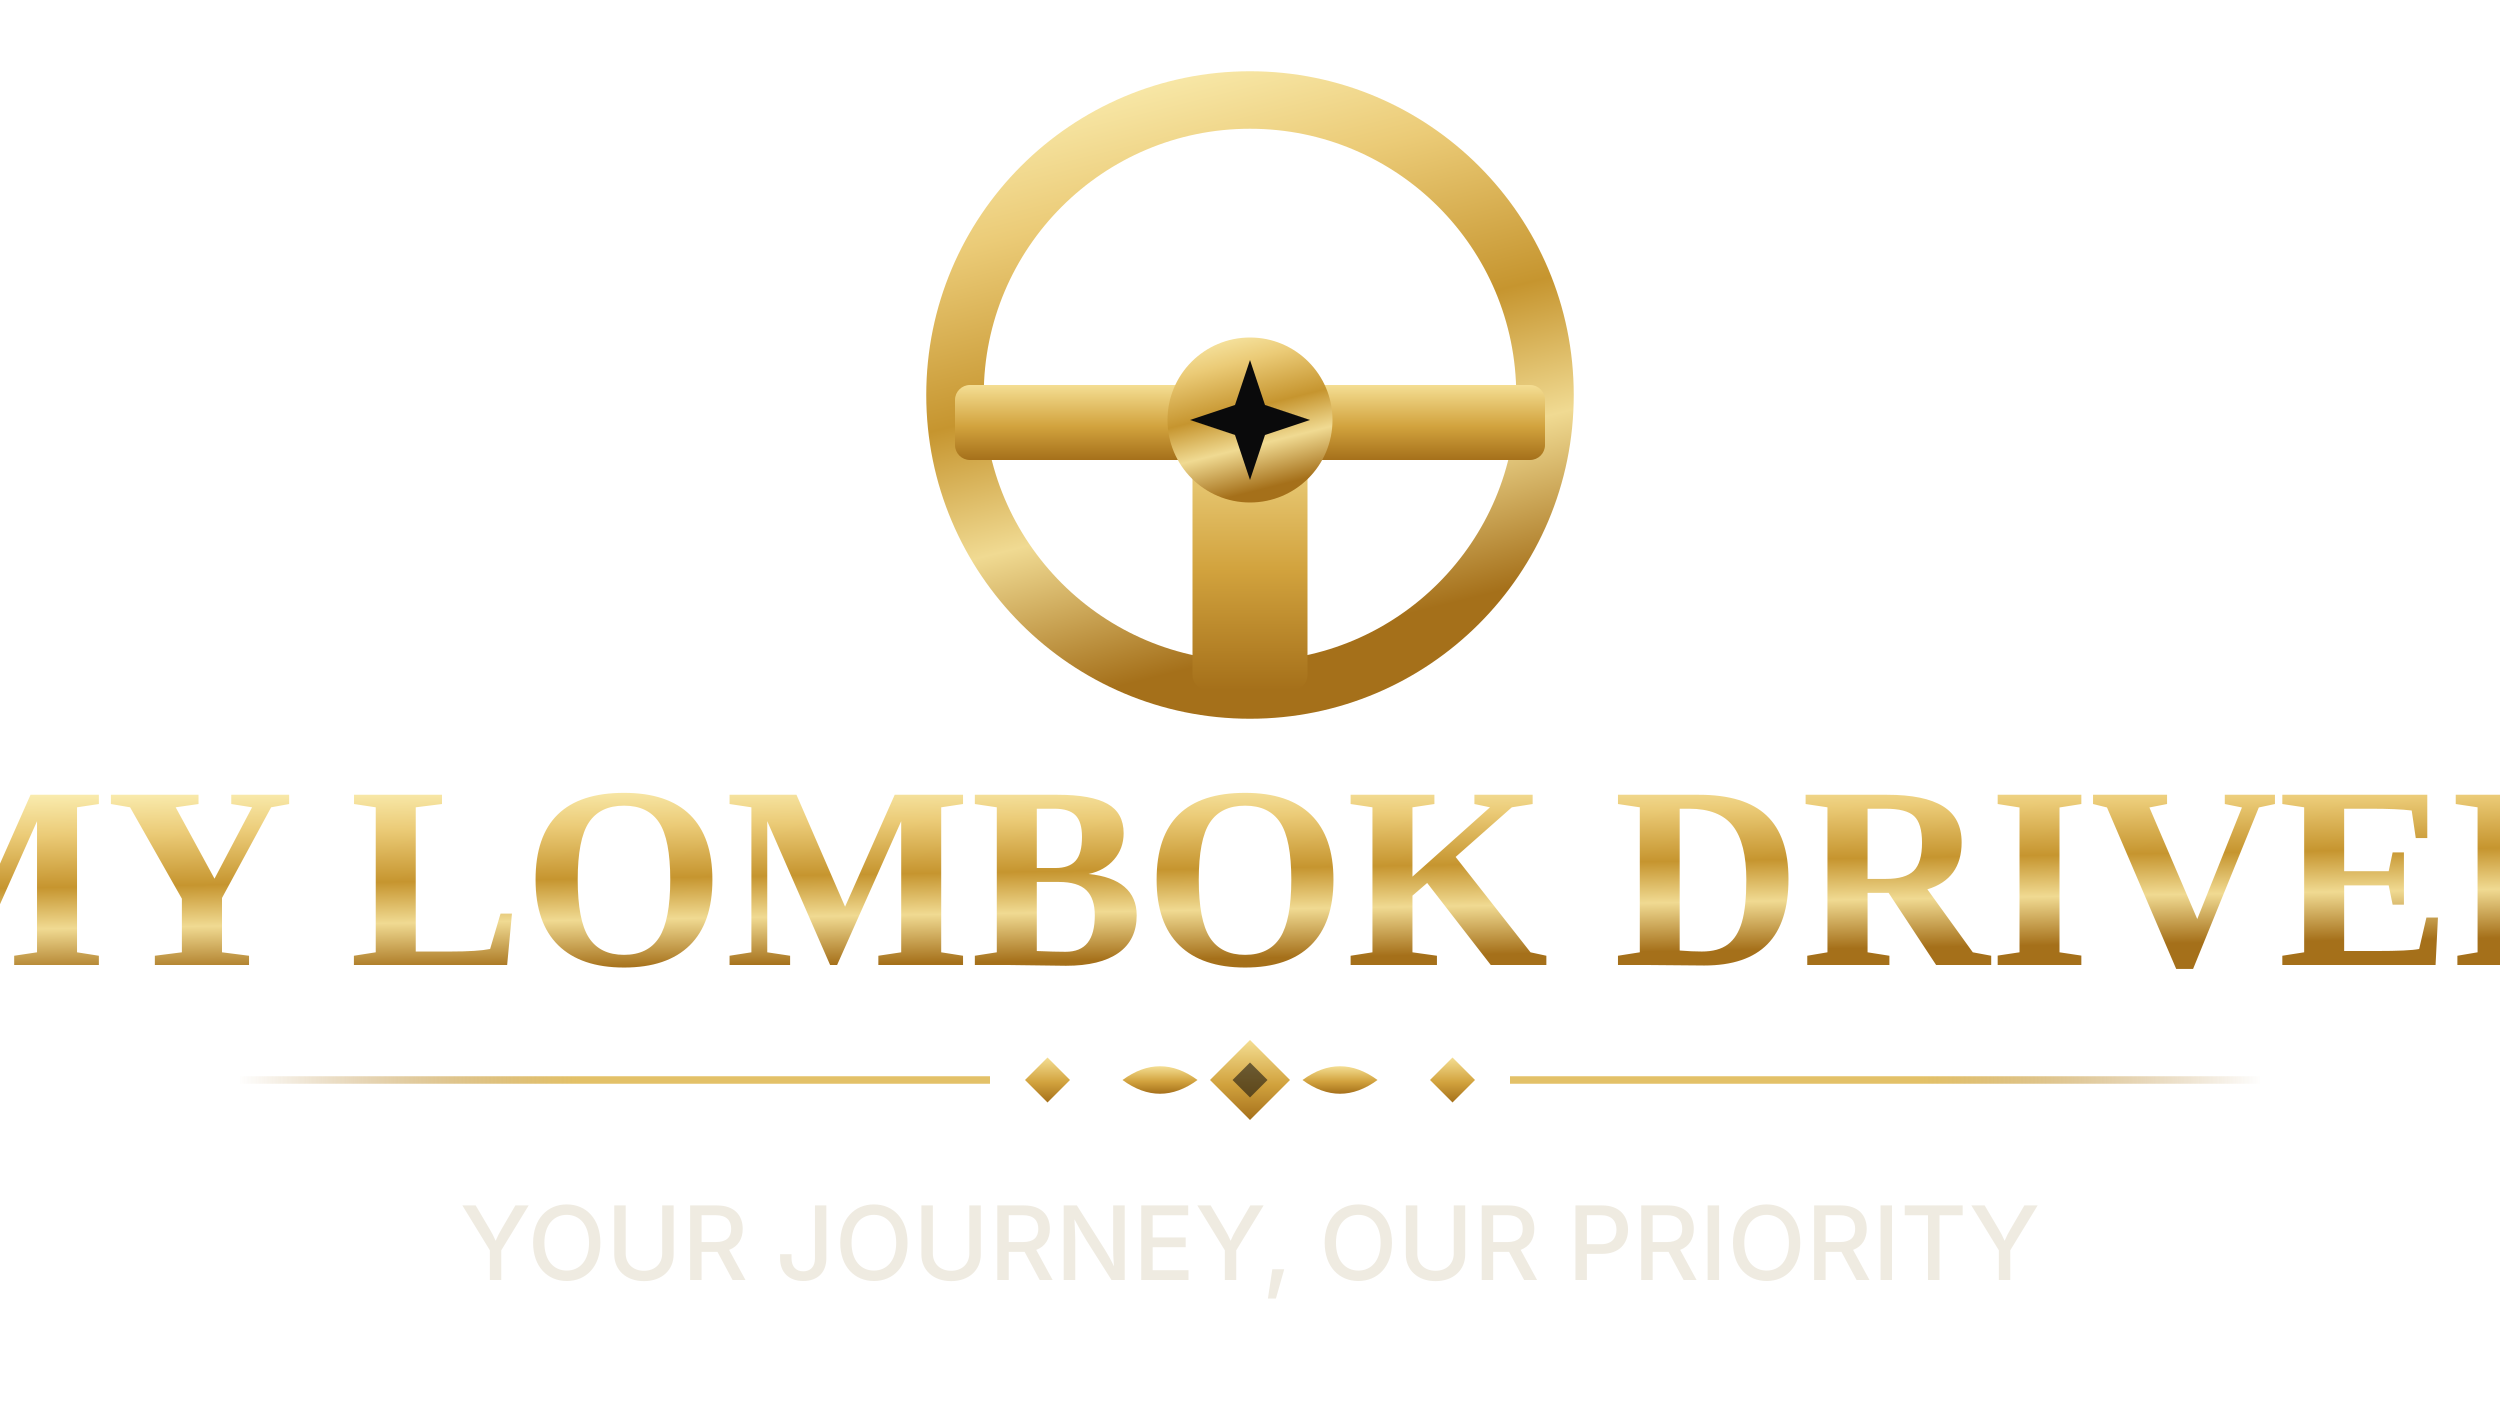
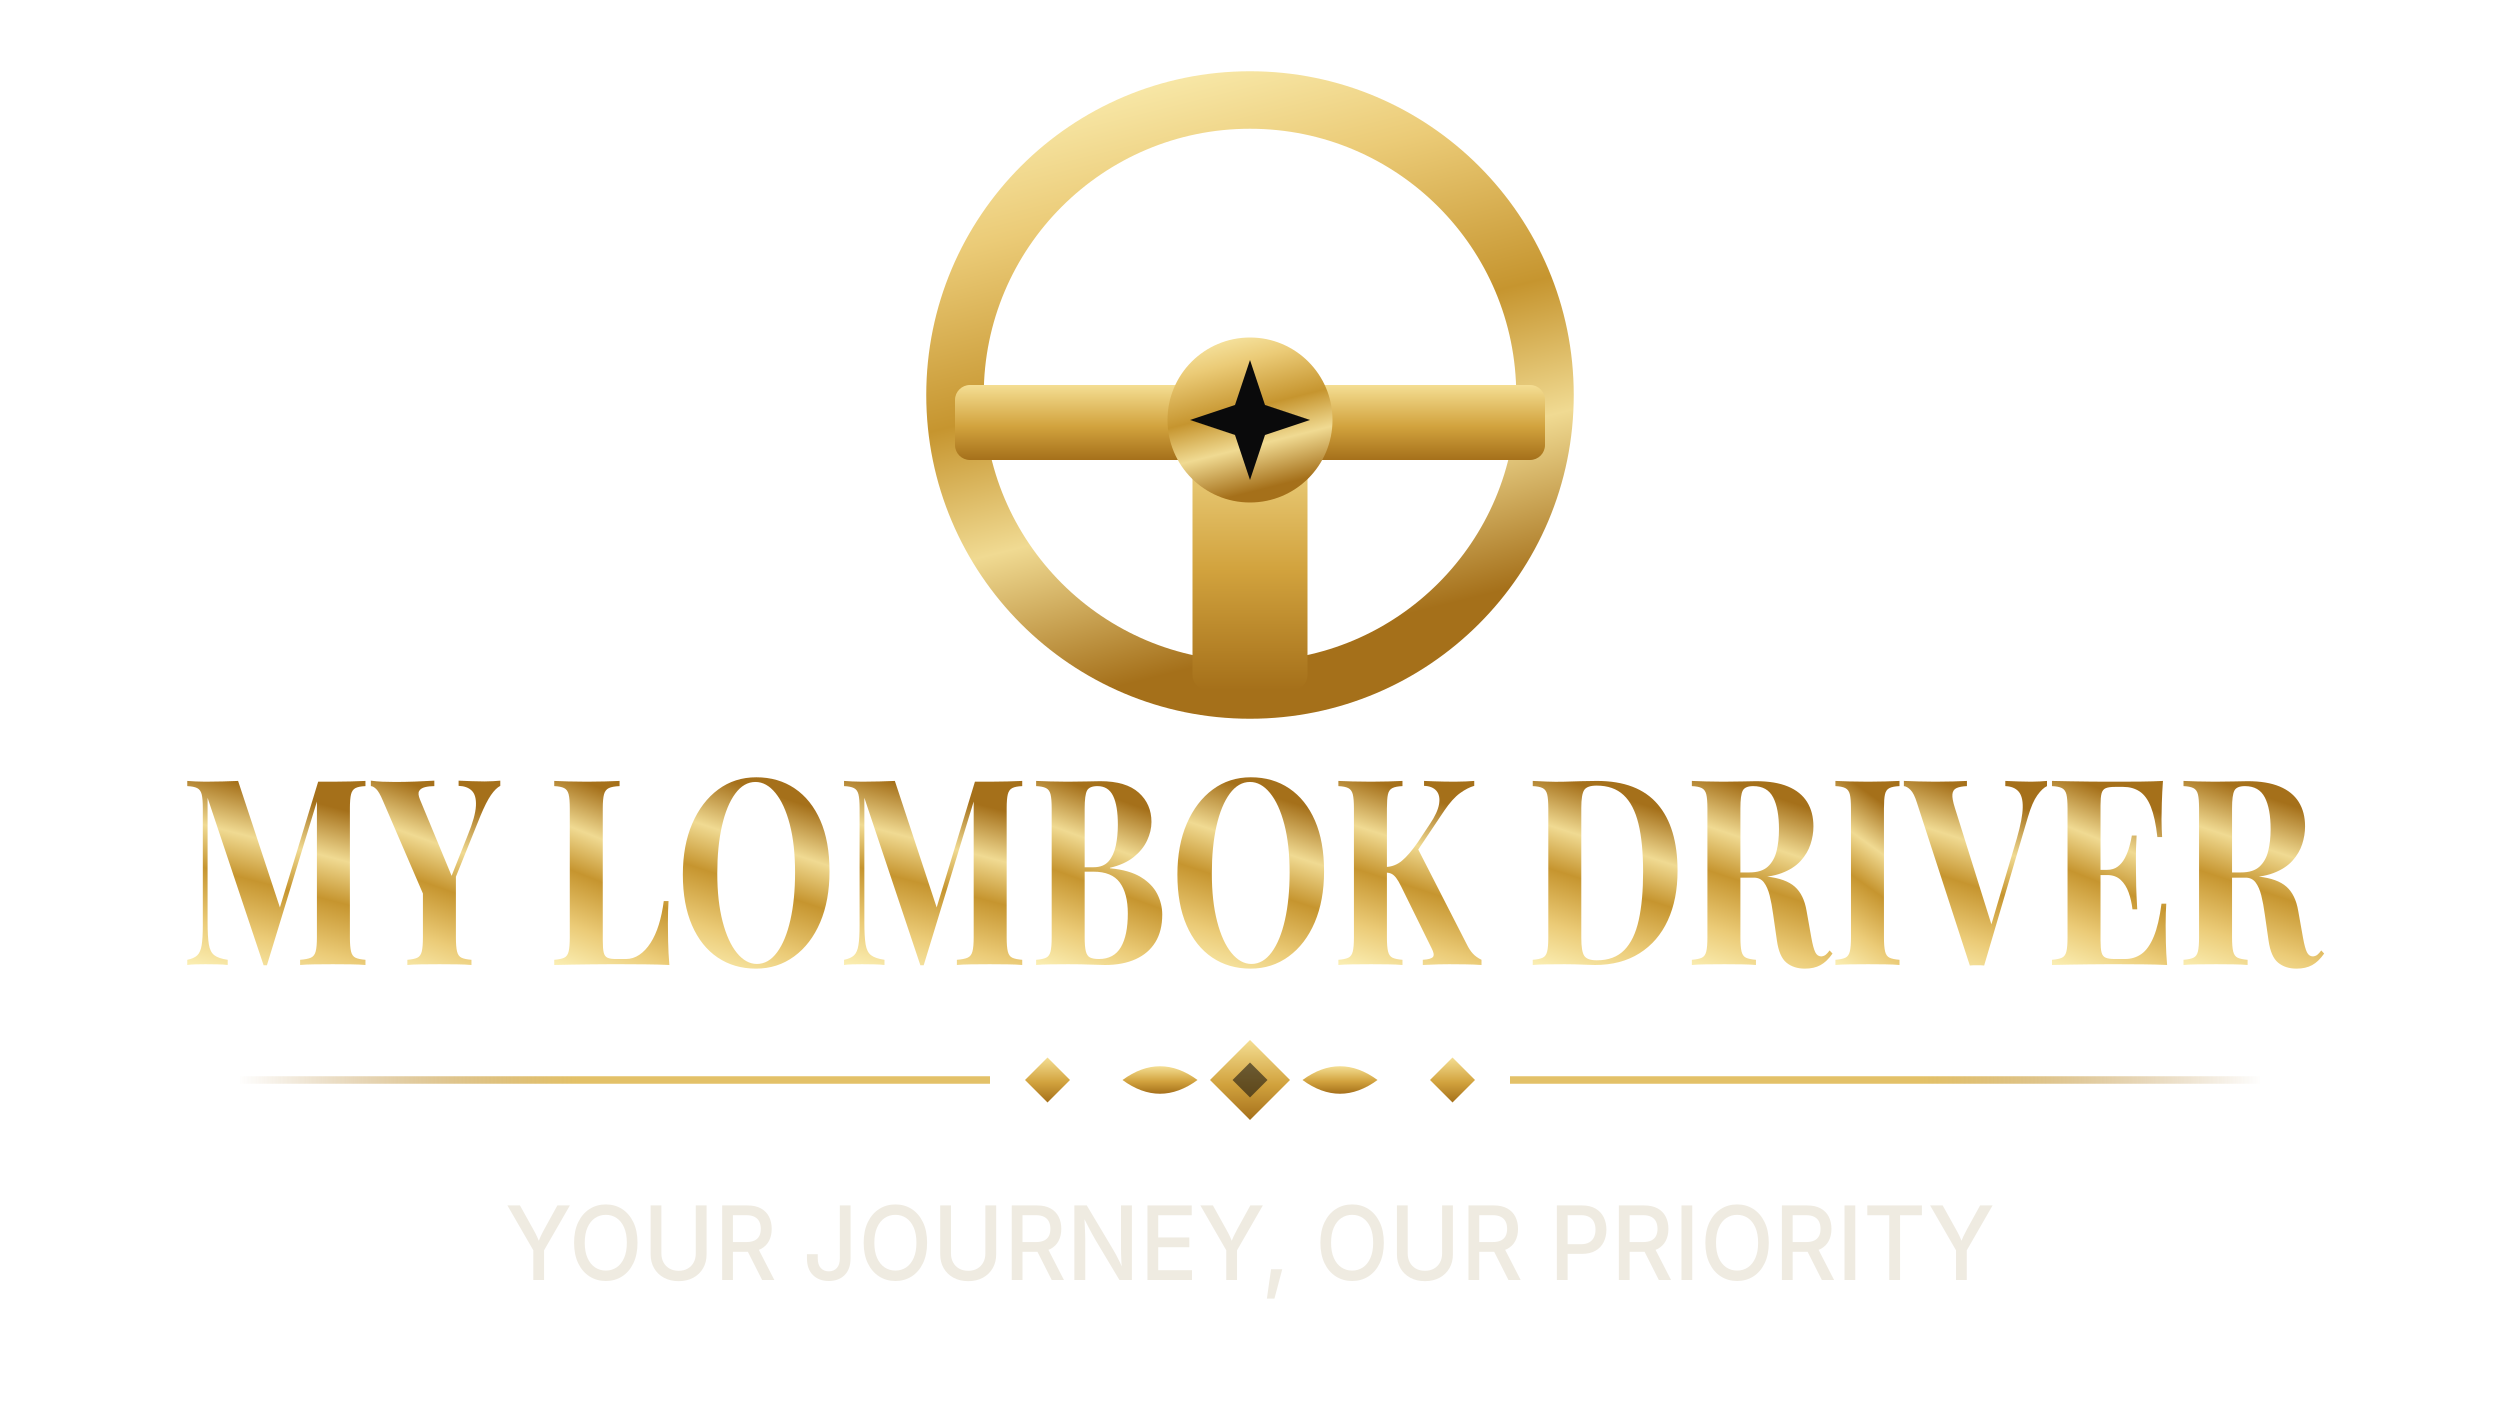
<svg xmlns="http://www.w3.org/2000/svg" viewBox="0 0 1000 566" width="1000" height="566" role="img" aria-label="My Lombok Driver — Your journey, our priority">
  <defs>
    <linearGradient id="lkGold" x1="0" y1="0" x2="0.25" y2="1">
      <stop offset="0%" stop-color="#FBEFB4" />
      <stop offset="24%" stop-color="#EBCB77" />
      <stop offset="52%" stop-color="#C6952F" />
      <stop offset="74%" stop-color="#F0DA92" />
      <stop offset="100%" stop-color="#A5701A" />
    </linearGradient>
    <linearGradient id="lkGoldFlat" x1="0" y1="0" x2="0" y2="1">
      <stop offset="0%" stop-color="#F4DE93" />
      <stop offset="55%" stop-color="#D2A33E" />
      <stop offset="100%" stop-color="#A5701A" />
    </linearGradient>
    <linearGradient id="lkRule" x1="0" y1="0" x2="1" y2="0">
      <stop offset="0%" stop-color="#A5701A" stop-opacity="0" />
      <stop offset="45%" stop-color="#E3C168" stop-opacity="1" />
      <stop offset="100%" stop-color="#E3C168" stop-opacity="1" />
    </linearGradient>
    <linearGradient id="lkRuleR" x1="0" y1="0" x2="1" y2="0">
      <stop offset="0%" stop-color="#E3C168" stop-opacity="1" />
      <stop offset="55%" stop-color="#E3C168" stop-opacity="1" />
      <stop offset="100%" stop-color="#A5701A" stop-opacity="0" />
    </linearGradient>
  </defs>
  <g transform="translate(500 158)">
    <circle cx="0" cy="0" r="118" fill="none" stroke="url(#lkGold)" stroke-width="23" />
    <path d="M -112 -4 h 224 a 6 6 0 0 1 6 6 v 18 a 6 6 0 0 1 -6 6 h -224 a 6 6 0 0 1 -6 -6 v -18 a 6 6 0 0 1 6 -6 Z" fill="url(#lkGoldFlat)" />
    <path d="M -17 10 h 34 a 6 6 0 0 1 6 6 v 96 a 6 6 0 0 1 -6 6 h -34 a 6 6 0 0 1 -6 -6 v -96 a 6 6 0 0 1 6 -6 Z" fill="url(#lkGoldFlat)" />
    <circle cx="0" cy="10" r="33" fill="url(#lkGold)" />
    <path d="M 0 -14 L 6 4 L 24 10 L 6 16 L 0 34 L -6 16 L -24 10 L -6 4 Z" fill="#0A0A0B" />
  </g>
-   <text x="500" y="386" text-anchor="middle" textLength="856" lengthAdjust="spacingAndGlyphs" font-family="'Playfair Display', 'Georgia', 'Times New Roman', serif" font-size="104" font-weight="700" fill="url(#lkGold)">MY LOMBOK DRIVER</text>
+   <g fill="url(#lkGold)">
+     <path transform="translate(72,386) scale(0.082978,-0.104)" d="M894 708V688Q862 687 846.0 680.5Q830 674 824.5 656.5Q819 639 819 602V106Q819 70 824.5 52.0Q830 34 846.0 28.0Q862 22 894 20V0Q866 2 823.5 2.5Q781 3 737 3Q689 3 647.0 2.5Q605 2 579 0V20Q613 22 630.5 28.0Q648 34 654.0 52.0Q660 70 660 106V647H667L419 -1H403L133 643V164Q133 109 139.0 79.5Q145 50 165.5 37.5Q186 25 230 20V0Q211 2 180.0 2.5Q149 3 122 3Q99 3 75.0 2.5Q51 2 35 0V20Q67 25 83.0 37.0Q99 49 104.5 76.5Q110 104 110 152V602Q110 639 104.5 656.5Q99 674 82.5 680.5Q66 687 35 688V708Q51 707 75.0 706.0Q99 705 122 705Q165 705 206.5 706.0Q248 707 280 708L490 201L465 178L666 705Q683 705 701.0 705.0Q719 705 737 705Q781 705 823.5 706.0Q866 707 894 708Z" />
+     <path transform="translate(148.9205,386) scale(0.082978,-0.104)" d="M617 709V689Q595 680 572.0 653.5Q549 627 521 573L332 199H285L51 632Q33 666 18.5 677.0Q4 688 -7 688V709Q20 706 48.5 705.0Q77 704 111 704Q155 704 206.0 705.5Q257 707 299 709V688Q274 688 254.0 684.0Q234 680 226.0 669.5Q218 659 230 636L388 332L357 292L460 499Q497 571 499.5 612.0Q502 653 479.5 670.5Q457 688 416 689V709Q450 708 480.0 707.0Q510 706 541 706Q563 706 582.5 707.0Q602 708 617 709ZM403 357V106Q403 70 408.5 52.0Q414 34 430.0 28.0Q446 22 478 20V0Q451 2 408.5 2.5Q366 3 324 3Q277 3 235.0 2.5Q193 2 169 0V20Q201 22 217.0 28.0Q233 34 238.5 52.0Q244 70 244 106V311L331 249Z" />
+     <path transform="translate(218.8709,386) scale(0.082978,-0.104)" d="M349 708V688Q315 687 297.5 680.5Q280 674 274.0 656.5Q268 639 268 602V94Q268 63 272.5 48.0Q277 33 290.5 28.0Q304 23 331 23H380Q414 23 444.0 39.0Q474 55 498.0 84.5Q522 114 538.0 155.0Q554 196 562 246H585Q582 212 582 158Q582 135 583.0 91.0Q584 47 589 0Q538 2 474.0 2.5Q410 3 360 3Q335 3 296.0 3.0Q257 3 212.0 2.5Q167 2 121.0 1.5Q75 1 34 0V20Q66 22 82.0 28.0Q98 34 103.5 52.0Q109 70 109 106V602Q109 639 103.5 656.5Q98 674 81.5 680.5Q65 687 34 688V708Q59 707 101.5 706.0Q144 705 192 705Q236 705 278.5 706.0Q321 707 349 708Z" />
+     <path transform="translate(269.5704,386) scale(0.082978,-0.104)" d="M397 722Q503 722 582.5 679.0Q662 636 706.0 555.5Q750 475 750 360Q750 248 705.0 164.0Q660 80 579.5 33.0Q499 -14 396 -14Q290 -14 210.5 29.0Q131 72 87.0 153.0Q43 234 43 348Q43 460 88.5 544.0Q134 628 213.5 675.0Q293 722 397 722ZM393 704Q337 704 295.5 659.0Q254 614 231.5 535.0Q209 456 209 352Q209 246 234.5 167.5Q260 89 303.5 46.5Q347 4 400 4Q456 4 497.5 49.0Q539 94 561.5 173.5Q584 253 584 356Q584 463 558.5 541.0Q533 619 489.5 661.5Q446 704 393 704Z" />
+     <path transform="translate(334.708,386) scale(0.082978,-0.104)" d="M894 708V688Q862 687 846.0 680.5Q830 674 824.5 656.5Q819 639 819 602V106Q819 70 824.5 52.0Q830 34 846.0 28.0Q862 22 894 20V0Q866 2 823.5 2.5Q781 3 737 3Q689 3 647.0 2.5Q605 2 579 0V20Q613 22 630.5 28.0Q648 34 654.0 52.0Q660 70 660 106V647H667L419 -1H403L133 643V164Q133 109 139.0 79.5Q145 50 165.5 37.5Q186 25 230 20V0Q211 2 180.0 2.5Q149 3 122 3Q99 3 75.0 2.5Q51 2 35 0V20Q67 25 83.0 37.0Q99 49 104.5 76.5Q110 104 110 152V602Q110 639 104.5 656.5Q99 674 82.5 680.5Q66 687 35 688V708Q51 707 75.0 706.0Q99 705 122 705Q165 705 206.5 706.0Q248 707 280 708L490 201L465 178L666 705Q683 705 701.0 705.0Q719 705 737 705Q781 705 823.5 706.0Q866 707 894 708Z" />
+     <path transform="translate(411.6285,386) scale(0.082978,-0.104)" d="M34 708Q60 707 102.0 706.0Q144 705 186 705Q234 705 279.0 706.0Q324 707 343 707Q467 707 528.5 663.0Q590 619 590 550Q590 515 569.0 479.0Q548 443 504.0 415.0Q460 387 390 374V372Q484 365 539.0 338.0Q594 311 618.0 273.0Q642 235 642 194Q642 131 609.0 88.0Q576 45 514.0 22.5Q452 0 366 0Q342 0 297.0 1.5Q252 3 188 3Q144 3 102.0 2.5Q60 2 34 0V20Q66 22 82.0 28.0Q98 34 103.5 52.0Q109 70 109 106V602Q109 639 103.5 656.5Q98 674 81.5 680.5Q65 687 34 688ZM330 688Q291 688 279.5 671.0Q268 654 268 602V106Q268 71 273.5 53.0Q279 35 293.5 29.0Q308 23 337 23Q409 23 442.5 68.5Q476 114 476 198Q476 275 437.5 317.0Q399 359 310 359H225Q225 359 225.0 367.5Q225 376 225 376H311Q358 376 383.0 398.5Q408 421 418.0 458.5Q428 496 428 539Q428 613 405.0 650.5Q382 688 330 688Z" />
+     <path transform="translate(467.3897,386) scale(0.082978,-0.104)" d="M397 722Q503 722 582.5 679.0Q662 636 706.0 555.5Q750 475 750 360Q750 248 705.0 164.0Q660 80 579.5 33.0Q499 -14 396 -14Q290 -14 210.5 29.0Q131 72 87.0 153.0Q43 234 43 348Q43 460 88.5 544.0Q134 628 213.5 675.0Q293 722 397 722ZM393 704Q337 704 295.5 659.0Q254 614 231.5 535.0Q209 456 209 352Q209 246 234.5 167.5Q260 89 303.5 46.5Q347 4 400 4Q456 4 497.5 49.0Q539 94 561.5 173.5Q584 253 584 356Q584 463 558.5 541.0Q533 619 489.5 661.5Q446 704 393 704Z" />
+     <path transform="translate(532.5273,386) scale(0.082978,-0.104)" d="M689 708V689Q657 682 620.5 661.0Q584 640 544 593L356 369L414 452L652 81Q666 58 682.0 44.0Q698 30 724 20V0Q689 2 646.0 2.5Q603 3 568 3Q547 3 517.0 2.5Q487 2 441 0V20Q482 22 490.5 31.5Q499 41 483 65L338 300Q324 323 313.0 334.5Q302 346 291.0 350.5Q280 355 262 356V377Q306 378 340.5 401.0Q375 424 416 471L475 542Q513 587 519.5 619.5Q526 652 506.5 670.0Q487 688 447 689V708Q472 707 494.5 706.5Q517 706 541.5 705.5Q566 705 595 705Q624 705 647.5 706.0Q671 707 689 708ZM343 708V688Q311 687 294.5 680.5Q278 674 273.0 656.5Q268 639 268 602V106Q268 70 273.5 52.0Q279 34 295.0 28.0Q311 22 343 20V0Q316 2 275.0 2.5Q234 3 192 3Q144 3 101.5 2.5Q59 2 34 0V20Q66 22 82.0 28.0Q98 34 103.5 52.0Q109 70 109 106V602Q109 639 103.5 656.5Q98 674 81.5 680.5Q65 687 34 688V708Q59 707 101.5 706.0Q144 705 192 705Q234 705 275.0 706.0Q316 707 343 708Z" />
+     <path transform="translate(610.2776,386) scale(0.082978,-0.104)" d="M343 708Q540 708 636.0 618.5Q732 529 732 362Q732 253 685.0 171.5Q638 90 548.5 45.0Q459 0 334 0Q318 0 292.0 1.0Q266 2 238.0 2.5Q210 3 188 3Q144 3 101.5 2.5Q59 2 34 0V20Q66 22 82.0 28.0Q98 34 103.5 52.0Q109 70 109 106V602Q109 639 103.5 656.5Q98 674 81.5 680.5Q65 687 34 688V708Q59 707 101.5 705.5Q144 704 186 705Q222 706 267.5 707.0Q313 708 343 708ZM342 690Q296 690 282.0 673.0Q268 656 268 604V104Q268 52 282.5 35.0Q297 18 343 18Q427 18 475.5 57.5Q524 97 545.0 173.0Q566 249 566 358Q566 470 543.5 543.5Q521 617 472.0 653.5Q423 690 342 690Z" />
+     <path transform="translate(673.9217,386) scale(0.082978,-0.104)" d="M34 708Q59 707 101.5 706.0Q144 705 186 705Q234 705 279.0 706.0Q324 707 343 707Q436 707 497.5 686.5Q559 666 589.5 627.0Q620 588 620 533Q620 499 606.0 464.5Q592 430 558.5 400.5Q525 371 467.0 353.5Q409 336 321 336H225V356H311Q370 356 400.5 378.5Q431 401 442.5 438.5Q454 476 454 522Q454 601 426.0 644.5Q398 688 330 688Q291 688 279.5 671.0Q268 654 268 602V106Q268 70 273.5 52.0Q279 34 295.0 28.0Q311 22 343 20V0Q316 2 275.0 2.5Q234 3 192 3Q144 3 101.5 2.5Q59 2 34 0V20Q66 22 82.0 28.0Q98 34 103.5 52.0Q109 70 109 106V602Q109 639 103.5 656.5Q98 674 81.5 680.5Q65 687 34 688ZM223 353Q266 352 297.5 349.0Q329 346 353.0 343.5Q377 341 396 340Q487 332 530.5 301.0Q574 270 587 208L610 105Q619 65 629.0 49.0Q639 33 658 33Q671 34 679.5 39.5Q688 45 698 56L712 44Q685 13 654.0 -0.5Q623 -14 579 -14Q525 -14 490.0 9.0Q455 32 444 94L426 194Q419 236 409.0 267.5Q399 299 381.5 317.5Q364 336 333 336H225Z" />
+     <path transform="translate(731.3424,386) scale(0.082978,-0.104)" d="M343 708V688Q311 687 294.5 680.5Q278 674 273.0 656.5Q268 639 268 602V106Q268 70 273.5 52.0Q279 34 295.0 28.0Q311 22 343 20V0Q316 2 275.0 2.5Q234 3 192 3Q143 3 101.5 2.5Q60 2 34 0V20Q66 22 82.0 28.0Q98 34 103.5 52.0Q109 70 109 106V602Q109 639 103.5 656.5Q98 674 81.5 680.5Q65 687 34 688V708Q60 707 101.5 706.0Q143 705 192 705Q234 705 275.0 706.0Q316 707 343 708Z" />
+     <path transform="translate(762.5421,386) scale(0.082978,-0.104)" d="M678 708V688Q656 680 631.5 653.0Q607 626 586 569L375 -2Q367 -1 358.0 -1.0Q349 -1 340 -1Q332 -1 323.0 -1.0Q314 -1 306 -2L51 624Q37 660 20.0 673.5Q3 687 -12 688V708Q18 707 58.5 706.0Q99 705 140 705Q186 705 226.5 706.0Q267 707 292 708V688Q260 687 242.0 680.5Q224 674 222.0 656.5Q220 639 234 604L416 141L395 116L533 488Q560 563 561.0 606.0Q562 649 540.0 668.0Q518 687 477 688V708Q511 707 541.0 706.0Q571 705 602 705Q624 705 643.5 706.0Q663 707 678 708Z" />
+     <path transform="translate(817.9713,386) scale(0.082978,-0.104)" d="M569 708Q565 664 563.5 623.0Q562 582 562 560Q562 540 563.0 522.0Q564 504 565 492H542Q532 565 511.0 607.5Q490 650 456.5 667.5Q423 685 378 685H337Q308 685 293.0 680.0Q278 675 273.0 660.0Q268 645 268 614V94Q268 63 273.0 48.0Q278 33 293.0 28.0Q308 23 337 23H386Q431 23 465.5 42.5Q500 62 524.5 109.0Q549 156 562 236H585Q582 204 582 152Q582 129 583.0 87.0Q584 45 589 0Q538 2 474.0 2.5Q410 3 360 3Q335 3 296.0 3.0Q257 3 212.0 2.5Q167 2 121.0 1.5Q75 1 34 0V20Q66 22 82.0 28.0Q98 34 103.5 52.0Q109 70 109 106V602Q109 639 103.5 656.5Q98 674 81.5 680.5Q65 687 34 688V708Q75 707 121.0 706.5Q167 706 212.0 705.5Q257 705 296.0 705.0Q335 705 360 705Q406 705 464.5 705.5Q523 706 569 708ZM413 366Q413 366 413.0 356.0Q413 346 413 346H238Q238 346 238.0 356.0Q238 366 238 366ZM442 498Q438 441 438.5 411.0Q439 381 439 356Q439 331 440.0 301.0Q441 271 445 214H422Q417 249 403.5 279.0Q390 309 365.0 327.5Q340 346 300 346V366Q330 366 351.0 378.5Q372 391 385.5 411.5Q399 432 407.0 455.0Q415 478 419 498Z" />
+     <path transform="translate(870.5793,386) scale(0.082978,-0.104)" d="M34 708Q59 707 101.5 706.0Q144 705 186 705Q234 705 279.0 706.0Q324 707 343 707Q436 707 497.5 686.5Q559 666 589.5 627.0Q620 588 620 533Q620 499 606.0 464.5Q592 430 558.5 400.5Q525 371 467.0 353.5Q409 336 321 336H225V356H311Q370 356 400.5 378.5Q431 401 442.5 438.5Q454 476 454 522Q454 601 426.0 644.5Q398 688 330 688Q291 688 279.5 671.0Q268 654 268 602V106Q268 70 273.5 52.0Q279 34 295.0 28.0Q311 22 343 20V0Q316 2 275.0 2.5Q234 3 192 3Q144 3 101.5 2.5Q59 2 34 0V20Q66 22 82.0 28.0Q98 34 103.5 52.0Q109 70 109 106V602Q109 639 103.5 656.5Q98 674 81.5 680.5Q65 687 34 688ZM223 353Q266 352 297.5 349.0Q329 346 353.0 343.5Q377 341 396 340Q487 332 530.5 301.0Q574 270 587 208L610 105Q619 65 629.0 49.0Q639 33 658 33Q671 34 679.5 39.5Q688 45 698 56L712 44Q685 13 654.0 -0.5Q623 -14 579 -14Q525 -14 490.0 9.0Q455 32 444 94L426 194Q419 236 409.0 267.5Q399 299 381.5 317.5Q364 336 333 336H225Z" />
+   </g>
  <g transform="translate(0 432)">
    <rect x="96" y="-1.5" width="300" height="3" fill="url(#lkRule)" />
    <rect x="604" y="-1.5" width="300" height="3" fill="url(#lkRuleR)" />
    <g fill="url(#lkGoldFlat)">
      <path d="M 410 0 l 9 -9 l 9 9 l -9 9 Z" />
      <path d="M 572 0 l 9 -9 l 9 9 l -9 9 Z" />
      <path d="M 449 0 q 15 -11 30 0 q -15 11 -30 0 Z" />
      <path d="M 521 0 q 15 -11 30 0 q -15 11 -30 0 Z" />
      <path d="M 500 -16 l 16 16 l -16 16 l -16 -16 Z" />
    </g>
    <path d="M 500 -7 l 7 7 l -7 7 l -7 -7 Z" fill="#0A0A0B" opacity="0.55" />
  </g>
-   <text x="500" y="512" text-anchor="middle" textLength="596" lengthAdjust="spacingAndGlyphs" font-family="'Inter', -apple-system, 'Segoe UI', 'Helvetica Neue', Arial, sans-serif" font-size="41" font-weight="500" fill="#EFEBE1">YOUR JOURNEY, OUR PRIORITY</text>
+   <g fill="#EFEBE1">
+     <path transform="translate(202,512) scale(0.018875,-0.02002)" d="M600 0V593L51 1490H317L597 1015Q644 937 679.5 865.0Q715 793 753 687H680Q718 795 753.5 867.5Q789 940 833 1015L1110 1490H1375L828 593V0Z" />
+     <path transform="translate(227.5003,512) scale(0.018875,-0.02002)" d="M786 -20Q593 -20 440.5 71.5Q288 163 200.5 334.5Q113 506 113 744Q113 983 200.5 1154.5Q288 1326 440.5 1418.0Q593 1510 786 1510Q979 1510 1130.5 1418.0Q1282 1326 1369.5 1154.5Q1457 983 1457 744Q1457 506 1369.5 334.5Q1282 163 1130.5 71.5Q979 -20 786 -20ZM786 188Q913 188 1013.5 251.5Q1114 315 1172.5 439.5Q1231 564 1231 744Q1231 926 1172.5 1050.5Q1114 1175 1013.5 1238.5Q913 1302 786 1302Q658 1302 557.0 1238.0Q456 1174 397.5 1049.5Q339 925 339 744Q339 564 397.5 440.0Q456 316 557.0 252.0Q658 188 786 188Z" />
+     <path transform="translate(257.1342,512) scale(0.018875,-0.02002)" d="M759 -23Q580 -23 446.0 46.0Q312 115 238.5 235.5Q165 356 165 512V1490H393V531Q393 430 437.5 352.0Q482 274 564.0 229.0Q646 184 759 184Q871 184 952.5 229.0Q1034 274 1078.0 352.0Q1122 430 1122 531V1490H1351V512Q1351 356 1277.5 235.5Q1204 115 1070.5 46.0Q937 -23 759 -23Z" />
+     <path transform="translate(285.7488,512) scale(0.018875,-0.02002)" d="M165 0V1490H699Q871 1490 986.0 1430.5Q1101 1371 1158.0 1265.0Q1215 1159 1215 1022Q1215 884 1157.5 780.5Q1100 677 985.0 620.0Q870 563 697 563H296V758H675Q785 758 852.5 789.5Q920 821 952.0 880.0Q984 939 984 1022Q984 1106 952.0 1167.0Q920 1228 852.0 1261.5Q784 1295 673 1295H393V0ZM1012 0 651 673H904L1271 0Z" />
+     <path transform="translate(321.1018,512) scale(0.018875,-0.02002)" d="M552 -20Q344 -20 216.5 98.0Q89 216 89 433V516H318V432Q318 305 382.0 239.0Q446 173 552 173Q658 173 722.0 239.0Q786 305 786 432V1490H1013V434Q1013 216 887.0 98.0Q761 -20 552 -20Z" />
+     <path transform="translate(343.3367,512) scale(0.018875,-0.02002)" d="M786 -20Q593 -20 440.5 71.5Q288 163 200.5 334.5Q113 506 113 744Q113 983 200.5 1154.5Q288 1326 440.5 1418.0Q593 1510 786 1510Q979 1510 1130.5 1418.0Q1282 1326 1369.5 1154.5Q1457 983 1457 744Q1457 506 1369.5 334.5Q1282 163 1130.5 71.5Q979 -20 786 -20ZM786 188Q913 188 1013.5 251.5Q1114 315 1172.5 439.5Q1231 564 1231 744Q1231 926 1172.5 1050.5Q1114 1175 1013.5 1238.5Q913 1302 786 1302Q658 1302 557.0 1238.0Q456 1174 397.5 1049.5Q339 925 339 744Q339 564 397.5 440.0Q456 316 557.0 252.0Q658 188 786 188Z" />
+     <path transform="translate(372.9706,512) scale(0.018875,-0.02002)" d="M759 -23Q580 -23 446.0 46.0Q312 115 238.5 235.5Q165 356 165 512V1490H393V531Q393 430 437.5 352.0Q482 274 564.0 229.0Q646 184 759 184Q871 184 952.5 229.0Q1034 274 1078.0 352.0Q1122 430 1122 531V1490H1351V512Q1351 356 1277.5 235.5Q1204 115 1070.5 46.0Q937 -23 759 -23Z" />
+     <path transform="translate(401.5853,512) scale(0.018875,-0.02002)" d="M165 0V1490H699Q871 1490 986.0 1430.5Q1101 1371 1158.0 1265.0Q1215 1159 1215 1022Q1215 884 1157.5 780.5Q1100 677 985.0 620.0Q870 563 697 563H296V758H675Q785 758 852.5 789.5Q920 821 952.0 880.0Q984 939 984 1022Q984 1106 952.0 1167.0Q920 1228 852.0 1261.5Q784 1295 673 1295H393V0ZM1012 0 651 673H904L1271 0Z" />
+     <path transform="translate(426.6325,512) scale(0.018875,-0.02002)" d="M165 0V1490H428L989 603Q1017 559 1052.0 498.0Q1087 437 1126.0 360.5Q1165 284 1203 194H1175Q1166 279 1161.5 362.5Q1157 446 1155.0 519.0Q1153 592 1153 642V1490H1384V0H1120L617 793Q577 858 538.5 924.0Q500 990 453.5 1076.5Q407 1163 340 1287H376Q381 1177 386.0 1081.5Q391 986 393.5 912.5Q396 839 396 795V0Z" />
+     <path transform="translate(455.87,512) scale(0.018875,-0.02002)" d="M165 0V1490H1103V1294H393V850H1052V655H393V196H1109V0Z" />
+     <path transform="translate(479.1808,512) scale(0.018875,-0.02002)" d="M600 0V593L51 1490H317L597 1015Q644 937 679.5 865.0Q715 793 753 687H680Q718 795 753.5 867.5Q789 940 833 1015L1110 1490H1375L828 593V0Z" />
+     <path transform="translate(504.3979,512) scale(0.018875,-0.02002)" d="M125 -371 213 214H450L285 -371Z" />
+     <path transform="translate(526.0288,512) scale(0.018875,-0.02002)" d="M786 -20Q593 -20 440.5 71.5Q288 163 200.5 334.5Q113 506 113 744Q113 983 200.5 1154.5Q288 1326 440.5 1418.0Q593 1510 786 1510Q979 1510 1130.5 1418.0Q1282 1326 1369.5 1154.5Q1457 983 1457 744Q1457 506 1369.5 334.5Q1282 163 1130.5 71.5Q979 -20 786 -20ZM786 188Q913 188 1013.5 251.5Q1114 315 1172.5 439.5Q1231 564 1231 744Q1231 926 1172.5 1050.5Q1114 1175 1013.5 1238.5Q913 1302 786 1302Q658 1302 557.0 1238.0Q456 1174 397.5 1049.5Q339 925 339 744Q339 564 397.5 440.0Q456 316 557.0 252.0Q658 188 786 188Z" />
+     <path transform="translate(555.6627,512) scale(0.018875,-0.02002)" d="M759 -23Q580 -23 446.0 46.0Q312 115 238.5 235.5Q165 356 165 512V1490H393V531Q393 430 437.5 352.0Q482 274 564.0 229.0Q646 184 759 184Q871 184 952.5 229.0Q1034 274 1078.0 352.0Q1122 430 1122 531V1490H1351V512Q1351 356 1277.5 235.5Q1204 115 1070.5 46.0Q937 -23 759 -23Z" />
+     <path transform="translate(584.2773,512) scale(0.018875,-0.02002)" d="M165 0V1490H699Q871 1490 986.0 1430.5Q1101 1371 1158.0 1265.0Q1215 1159 1215 1022Q1215 884 1157.5 780.5Q1100 677 985.0 620.0Q870 563 697 563H296V758H675Q785 758 852.5 789.5Q920 821 952.0 880.0Q984 939 984 1022Q984 1106 952.0 1167.0Q920 1228 852.0 1261.5Q784 1295 673 1295H393V0ZM1012 0 651 673H904L1271 0Z" />
+     <path transform="translate(619.6304,512) scale(0.018875,-0.02002)" d="M165 0V1490H699Q871 1490 986.0 1426.0Q1101 1362 1158.0 1253.0Q1215 1144 1215 1006Q1215 868 1157.5 758.5Q1100 649 985.0 585.5Q870 522 697 522H332V715H675Q785 715 853.0 753.0Q921 791 952.5 857.0Q984 923 984 1006Q984 1090 952.5 1155.5Q921 1221 852.5 1258.0Q784 1295 673 1295H393V0Z" />
+     <path transform="translate(644.4322,512) scale(0.018875,-0.02002)" d="M165 0V1490H699Q871 1490 986.0 1430.5Q1101 1371 1158.0 1265.0Q1215 1159 1215 1022Q1215 884 1157.5 780.5Q1100 677 985.0 620.0Q870 563 697 563H296V758H675Q785 758 852.5 789.5Q920 821 952.0 880.0Q984 939 984 1022Q984 1106 952.0 1167.0Q920 1228 852.0 1261.5Q784 1295 673 1295H393V0ZM1012 0 651 673H904L1271 0Z" />
+     <path transform="translate(669.4795,512) scale(0.018875,-0.02002)" d="M393 1490V0H165V1490Z" />
+     <path transform="translate(680.0118,512) scale(0.018875,-0.02002)" d="M786 -20Q593 -20 440.5 71.5Q288 163 200.5 334.5Q113 506 113 744Q113 983 200.5 1154.5Q288 1326 440.5 1418.0Q593 1510 786 1510Q979 1510 1130.5 1418.0Q1282 1326 1369.5 1154.5Q1457 983 1457 744Q1457 506 1369.5 334.5Q1282 163 1130.5 71.5Q979 -20 786 -20ZM786 188Q913 188 1013.5 251.5Q1114 315 1172.5 439.5Q1231 564 1231 744Q1231 926 1172.5 1050.5Q1114 1175 1013.5 1238.5Q913 1302 786 1302Q658 1302 557.0 1238.0Q456 1174 397.5 1049.5Q339 925 339 744Q339 564 397.5 440.0Q456 316 557.0 252.0Q658 188 786 188Z" />
+     <path transform="translate(709.6457,512) scale(0.018875,-0.02002)" d="M165 0V1490H699Q871 1490 986.0 1430.5Q1101 1371 1158.0 1265.0Q1215 1159 1215 1022Q1215 884 1157.5 780.5Q1100 677 985.0 620.0Q870 563 697 563H296V758H675Q785 758 852.5 789.5Q920 821 952.0 880.0Q984 939 984 1022Q984 1106 952.0 1167.0Q920 1228 852.0 1261.5Q784 1295 673 1295H393V0ZM1012 0 651 673H904L1271 0Z" />
+     <path transform="translate(734.6929,512) scale(0.018875,-0.02002)" d="M393 1490V0H165V1490Z" />
+     <path transform="translate(745.2252,512) scale(0.018875,-0.02002)" d="M90 1294V1490H1247V1294H784V0H555V1294Z" />
+     <path transform="translate(771.0841,512) scale(0.018875,-0.02002)" d="M600 0V593L51 1490H317L597 1015Q644 937 679.5 865.0Q715 793 753 687H680Q718 795 753.5 867.5Q789 940 833 1015L1110 1490H1375L828 593V0Z" />
+   </g>
</svg>
